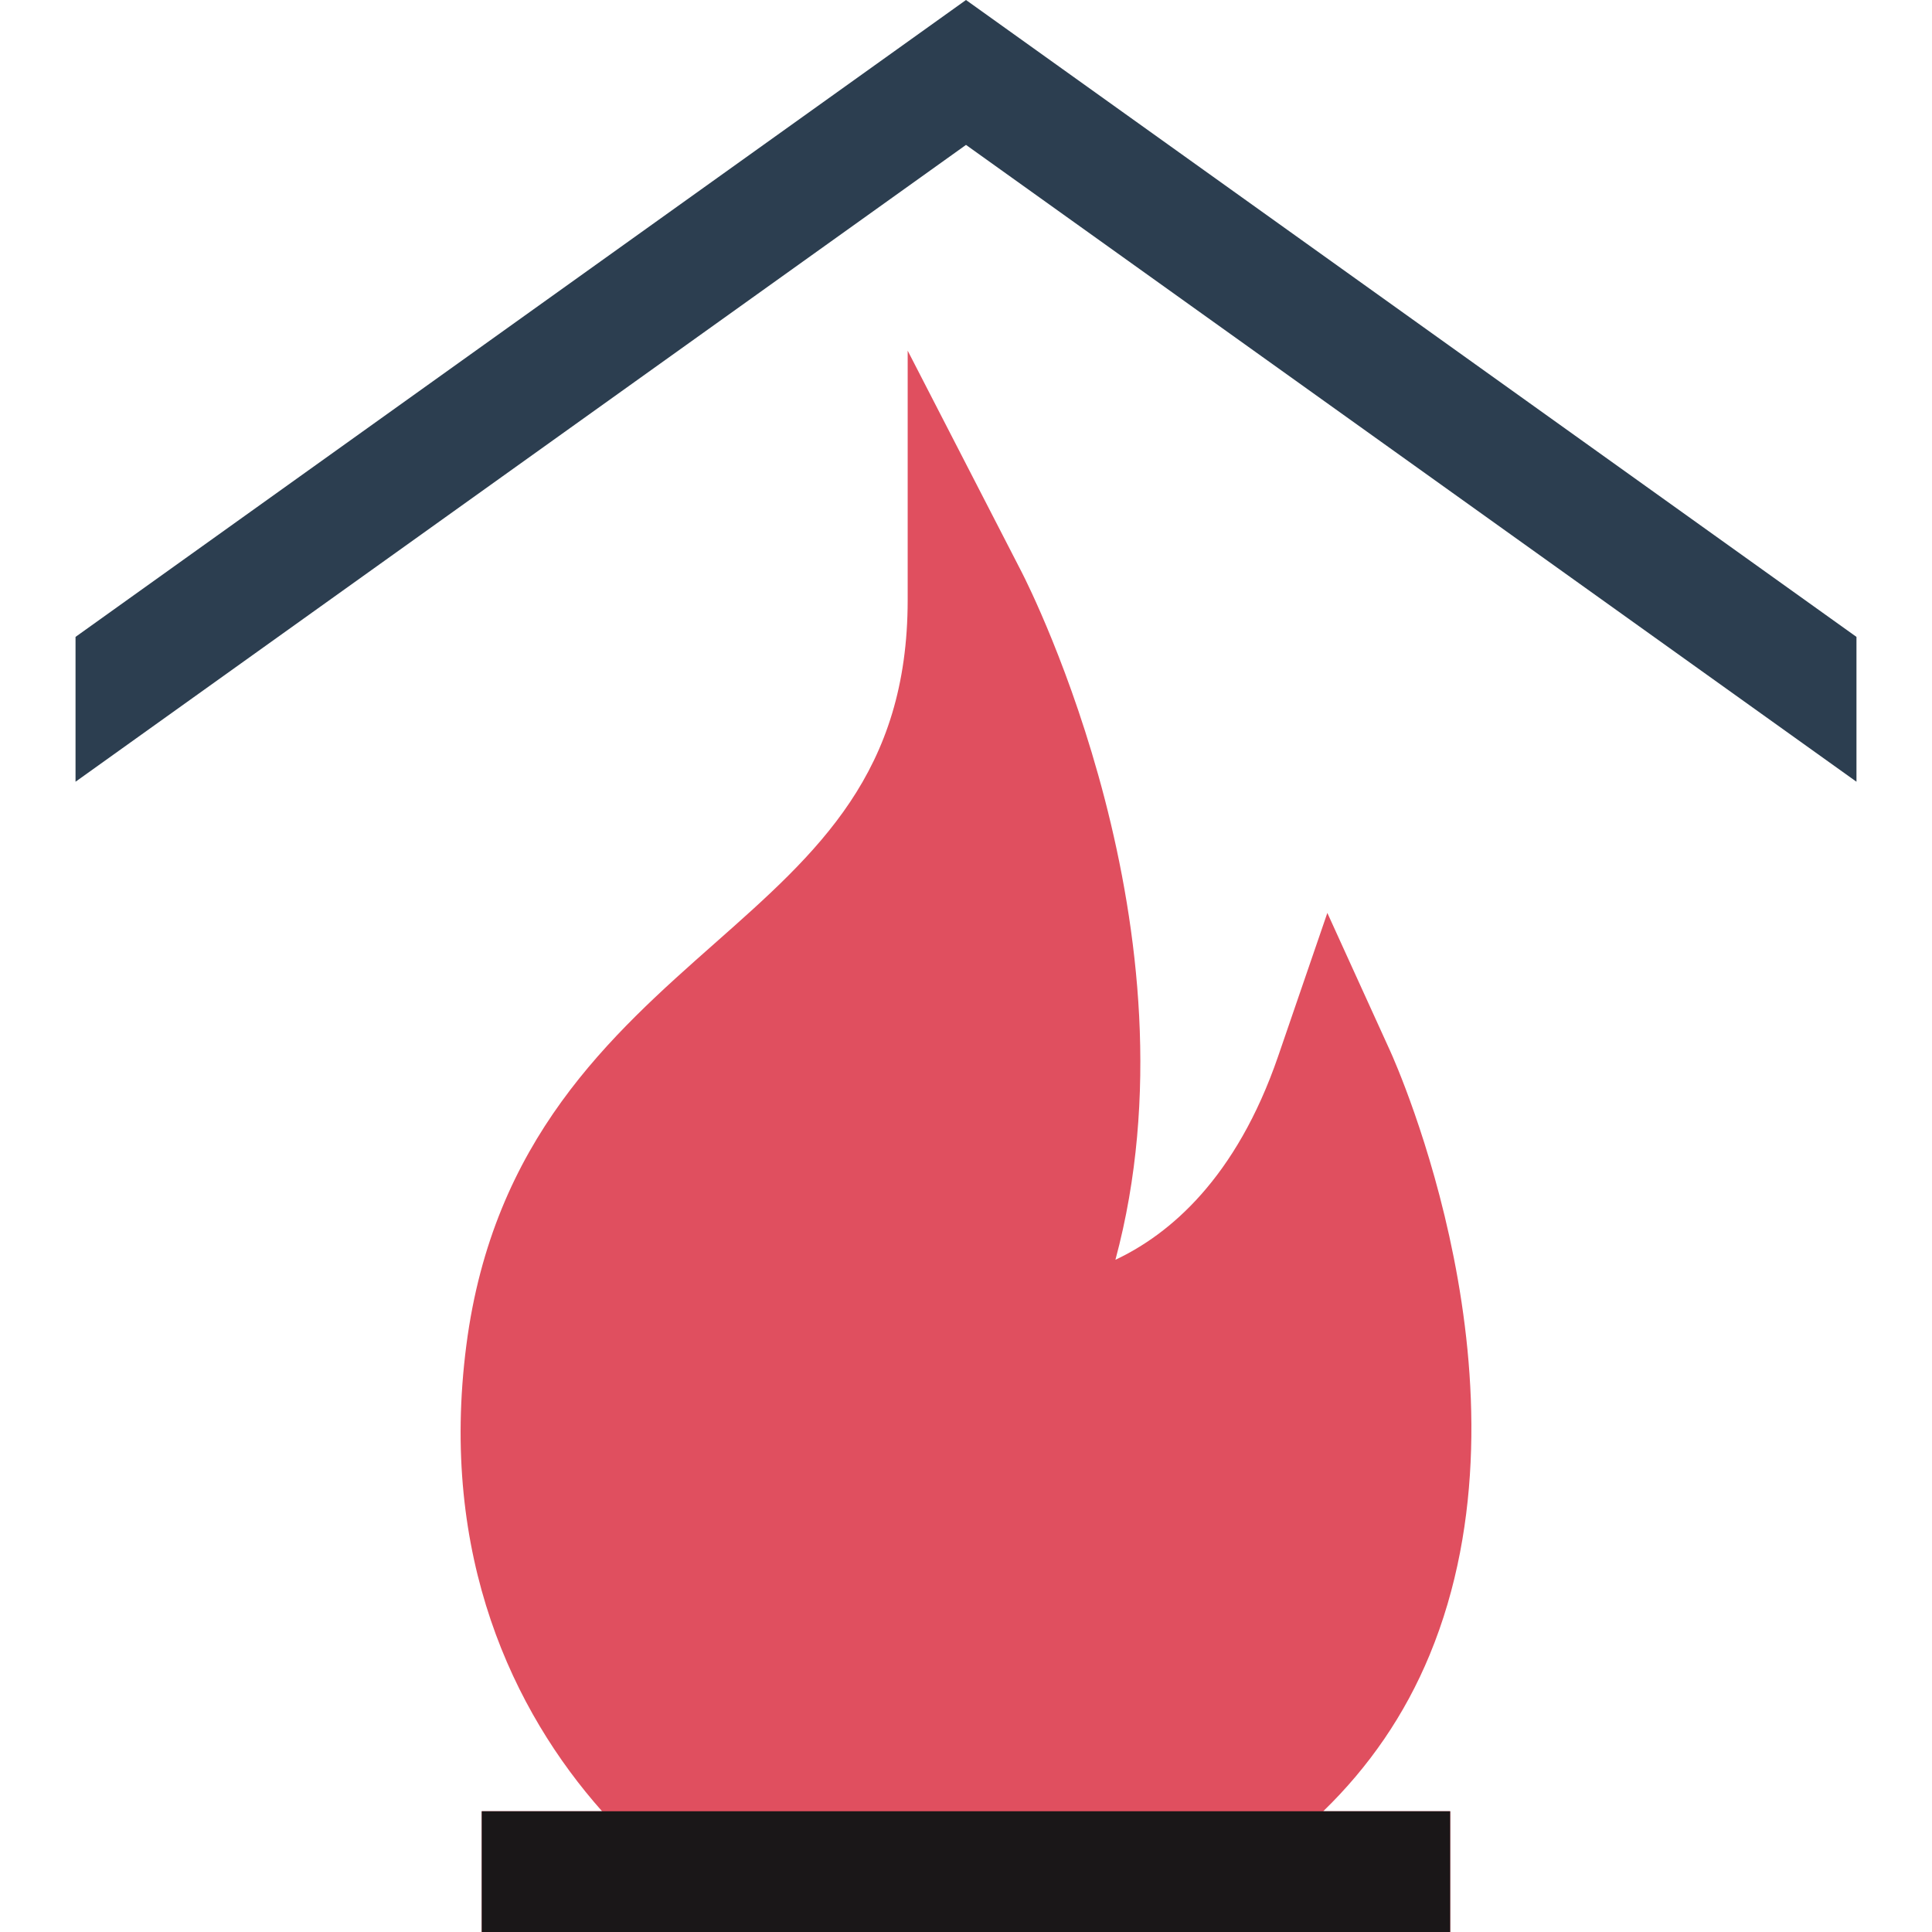
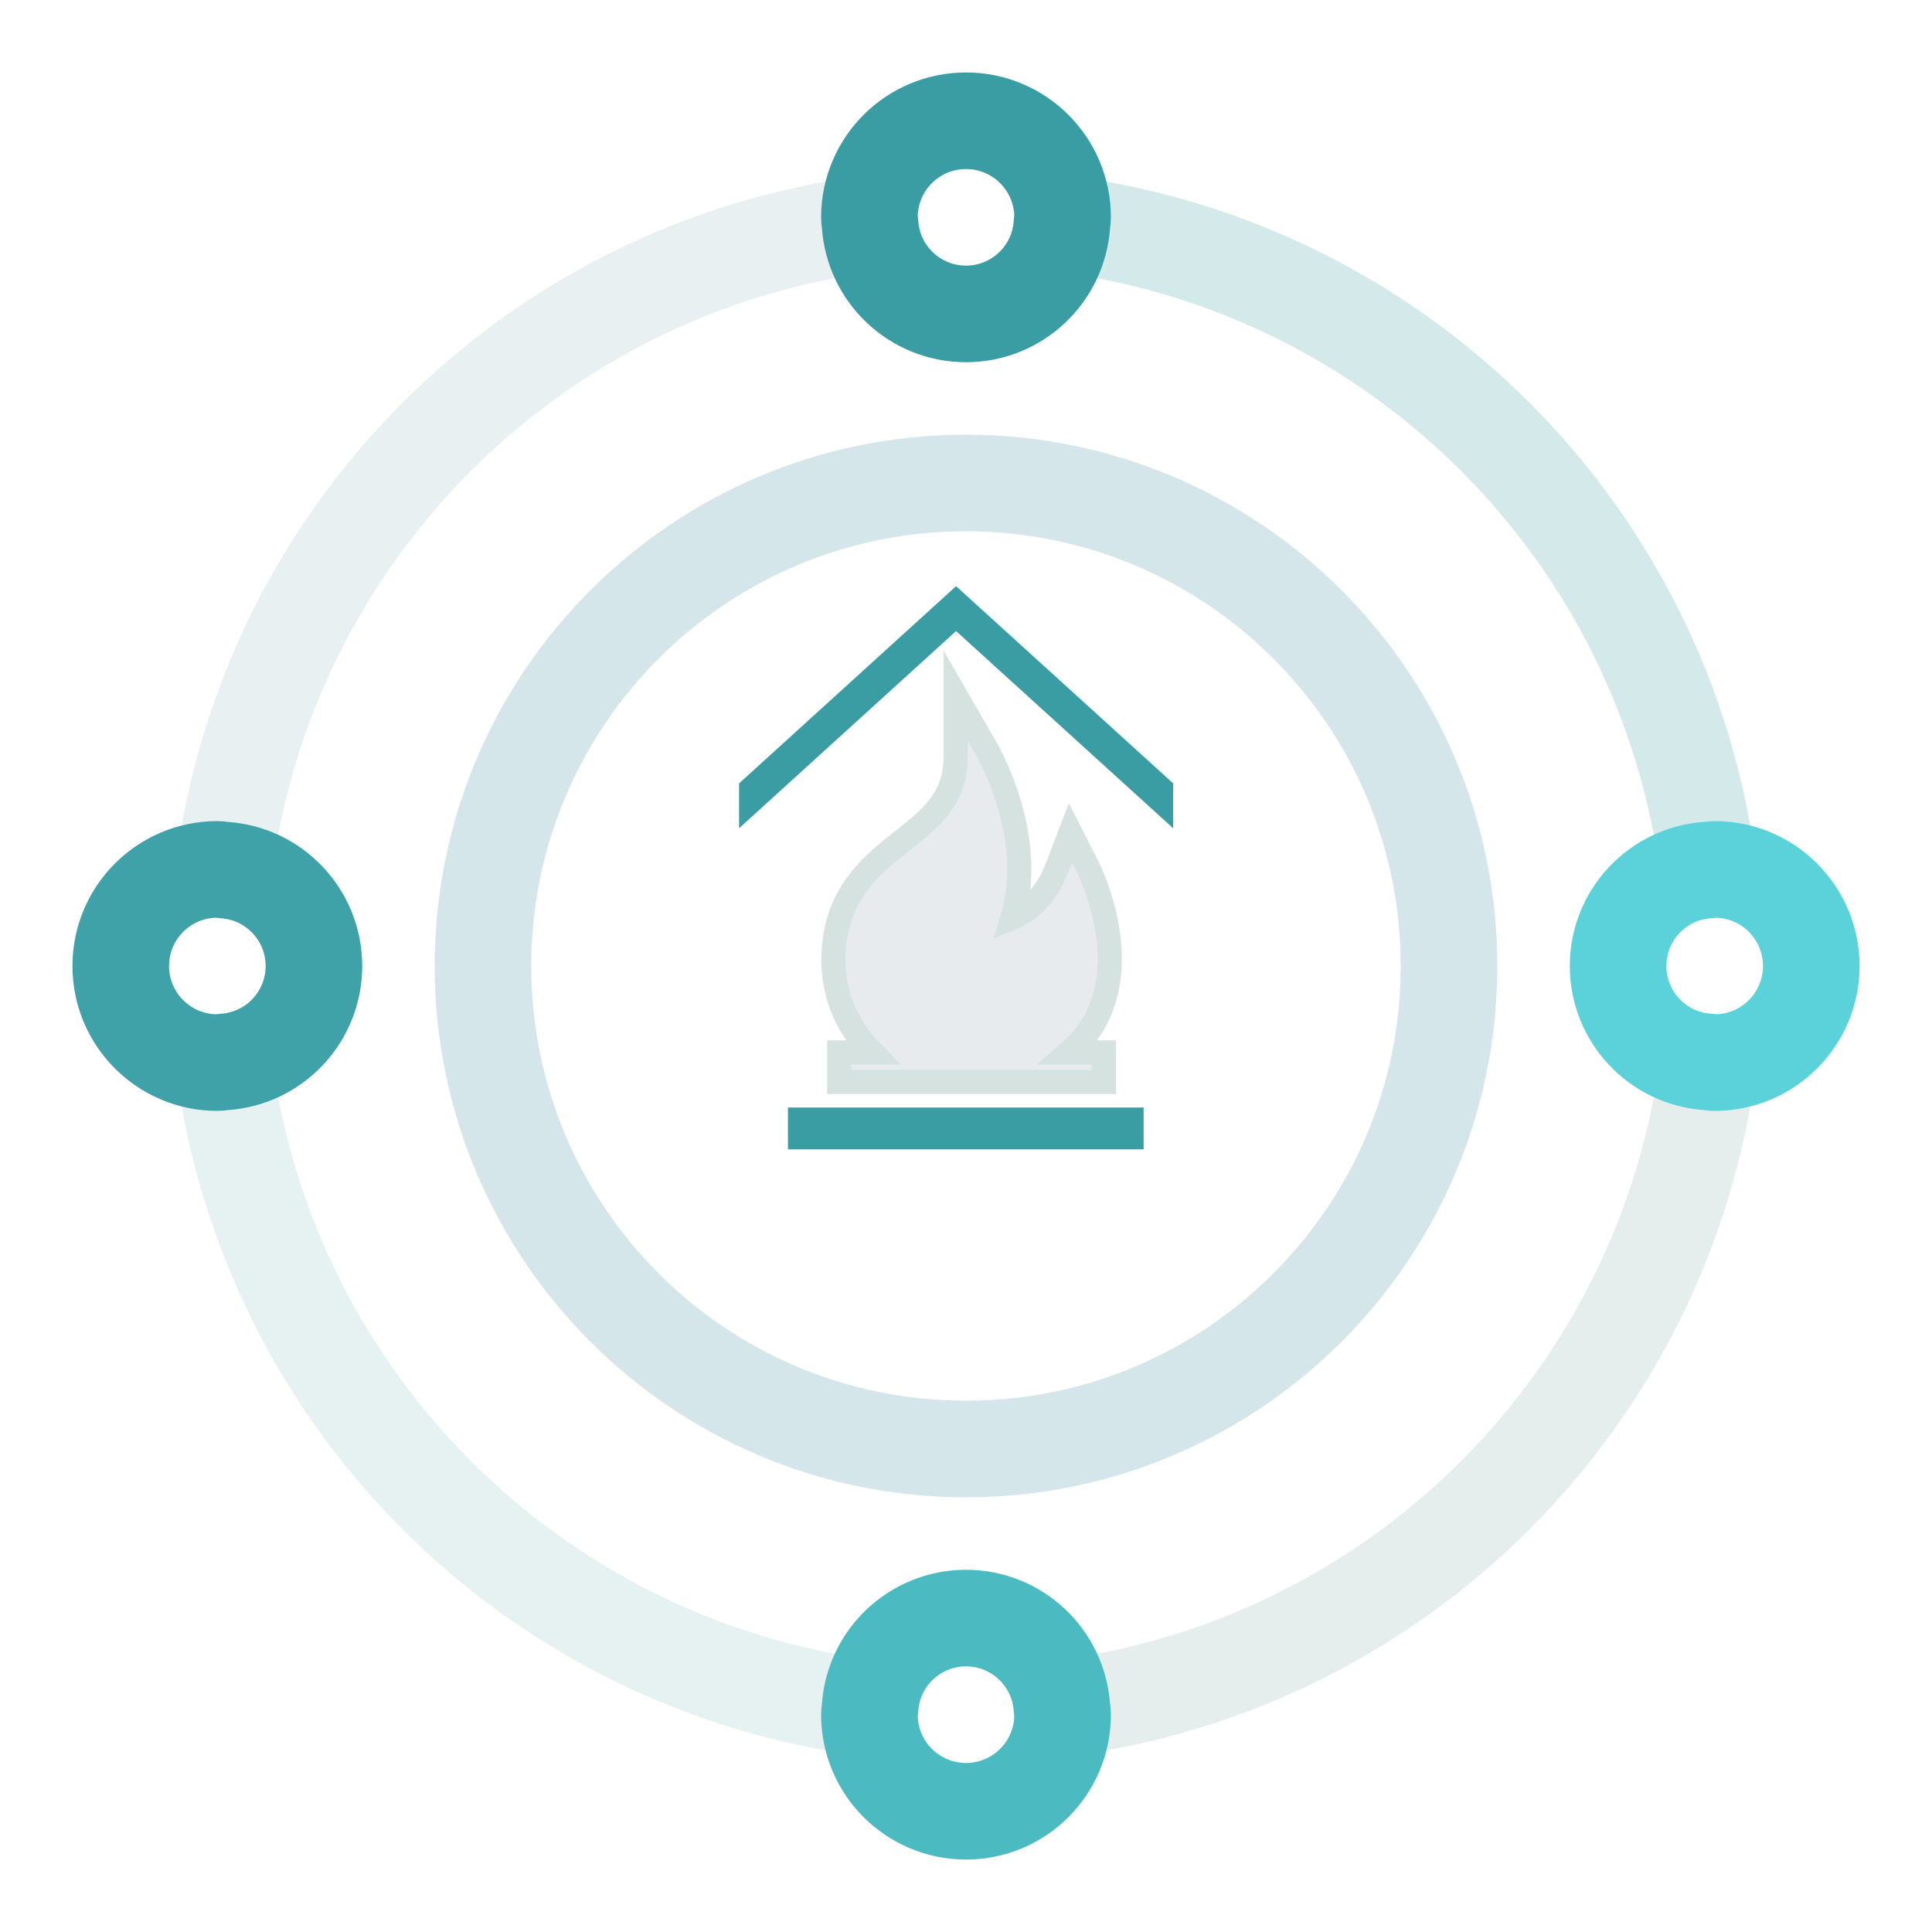
- <svg xmlns="http://www.w3.org/2000/svg" version="1.1" id="Layer_1" x="0px" y="0px" viewBox="0 0 512 512" style="enable-background:new 0 0 512 512;" xml:space="preserve">
-   <polygon style="fill:#2C3E50;" points="256,0 20.016,168.784 20.016,207.168 256,38.4 491.984,207.168 491.984,168.784 " />
-   <path style="fill:#E04F5F;" d="M378.864,438.576c29.376-70.976-8.816-156.464-10.464-160.08l-16.64-36.56l-13.04,37.984  c-11.12,32.352-28.752,47.168-43.12,53.936c23.376-86.864-22.64-177.936-24.816-182.192l-30.24-58.736v66.048  c0,45.808-23.696,66.752-51.136,91.024c-27.536,24.352-58.768,51.968-65.824,106.528C116.352,412.48,136.08,453.552,159.552,480  h-31.888v32H298.72l0,0c0,0,0,0,0.016,0h85.584v-32h-33.648C362.784,468.24,372.288,454.48,378.864,438.576z" />
-   <rect x="127.664" y="480" style="fill:#1A1718;" width="256.64" height="32" />
-   <g>
- </g>
-   <g>
- </g>
-   <g>
- </g>
-   <g>
- </g>
-   <g>
- </g>
-   <g>
- </g>
-   <g>
- </g>
-   <g>
- </g>
-   <g>
- </g>
-   <g>
- </g>
-   <g>
- </g>
-   <g>
- </g>
-   <g>
- </g>
-   <g>
- </g>
-   <g>
- </g>
+ <svg xmlns="http://www.w3.org/2000/svg" viewBox="0 0 80 80">
+   <defs>
+     <style>.cls-1{fill:none;stroke:#000;stroke-linecap:round;stroke-linejoin:round;stroke-width:4px;}</style>
+   </defs>
+   <path class="cls-1" d="M70.738,36.026A31,31,0,0,0,43.974,9.262" style="stroke: rgb(212, 233, 234);" />
+   <path class="cls-1" d="M70.738,43.974A31,31,0,0,1,43.974,70.738" style="stroke: rgb(229, 237, 237);" />
+   <path class="cls-1" d="M70.738,43.974c.088.006.172.026.262.026a4,4,0,0,0,0-8c-.09,0-.174.021-.262.026a3.981,3.981,0,0,0,0,7.947Z" style="stroke: rgb(91, 210, 218); fill-rule: nonzero;" />
+   <path class="cls-1" d="M9.262,36.026A31,31,0,0,1,36.026,9.262" style="stroke: rgb(233, 240, 241);" />
+   <path class="cls-1" d="M43.974,9.262C43.979,9.174,44,9.09,44,9a4,4,0,0,0-8,0c0,.09.021.174.026.262a3.981,3.981,0,0,0,7.947,0Z" style="stroke: rgb(58, 157, 164);" />
+   <path class="cls-1" d="M36.026,70.738A31,31,0,0,1,9.262,43.974" style="stroke: rgb(230, 241, 242);" />
+   <path class="cls-1" d="M9.262,43.974a3.981,3.981,0,0,0,0-7.947C9.174,36.021,9.09,36,9,36a4,4,0,0,0,0,8C9.09,44,9.174,43.979,9.262,43.974Z" style="stroke: rgb(64, 162, 169);" />
+   <path class="cls-1" d="M43.974,70.738c.006.088.026.172.026.262a4,4,0,0,1-8,0c0-.09.021-.174.026-.262a3.981,3.981,0,0,1,7.947,0Z" style="stroke: rgb(75, 186, 193);" />
+   <circle class="cls-1" cx="40" cy="40" r="20" style="fill-rule: nonzero; stroke: rgb(213, 230, 235);" />
+   <polygon style="fill: rgb(58, 157, 164);" points="39.589 24.272 30.604 32.438 30.604 34.296 39.589 26.131 48.578 34.296 48.578 32.438" />
+   <path style="stroke: rgb(213, 226, 224); fill: rgb(232, 235, 238);" d="M 45.48 41.998 C 46.735 39.287 45.103 36.024 45.034 35.886 L 44.323 34.49 L 43.765 35.94 C 43.289 37.175 42.536 37.741 41.924 37.999 C 42.923 34.682 40.956 31.205 40.864 31.043 L 39.57 28.8 L 39.57 31.322 C 39.57 33.071 38.559 33.871 37.387 34.797 C 36.21 35.728 34.876 36.782 34.574 38.865 C 34.265 41.002 35.108 42.569 36.111 43.579 L 34.749 43.579 L 34.749 44.802 L 42.056 44.802 C 42.056 44.802 42.056 44.802 42.057 44.802 L 45.713 44.802 L 45.713 43.579 L 44.276 43.579 C 44.794 43.131 45.2 42.605 45.48 41.998 Z" />
+   <rect x="32.628" y="45.86" style="fill: rgb(58, 157, 164);" width="14.727" height="1.733" />
</svg>
